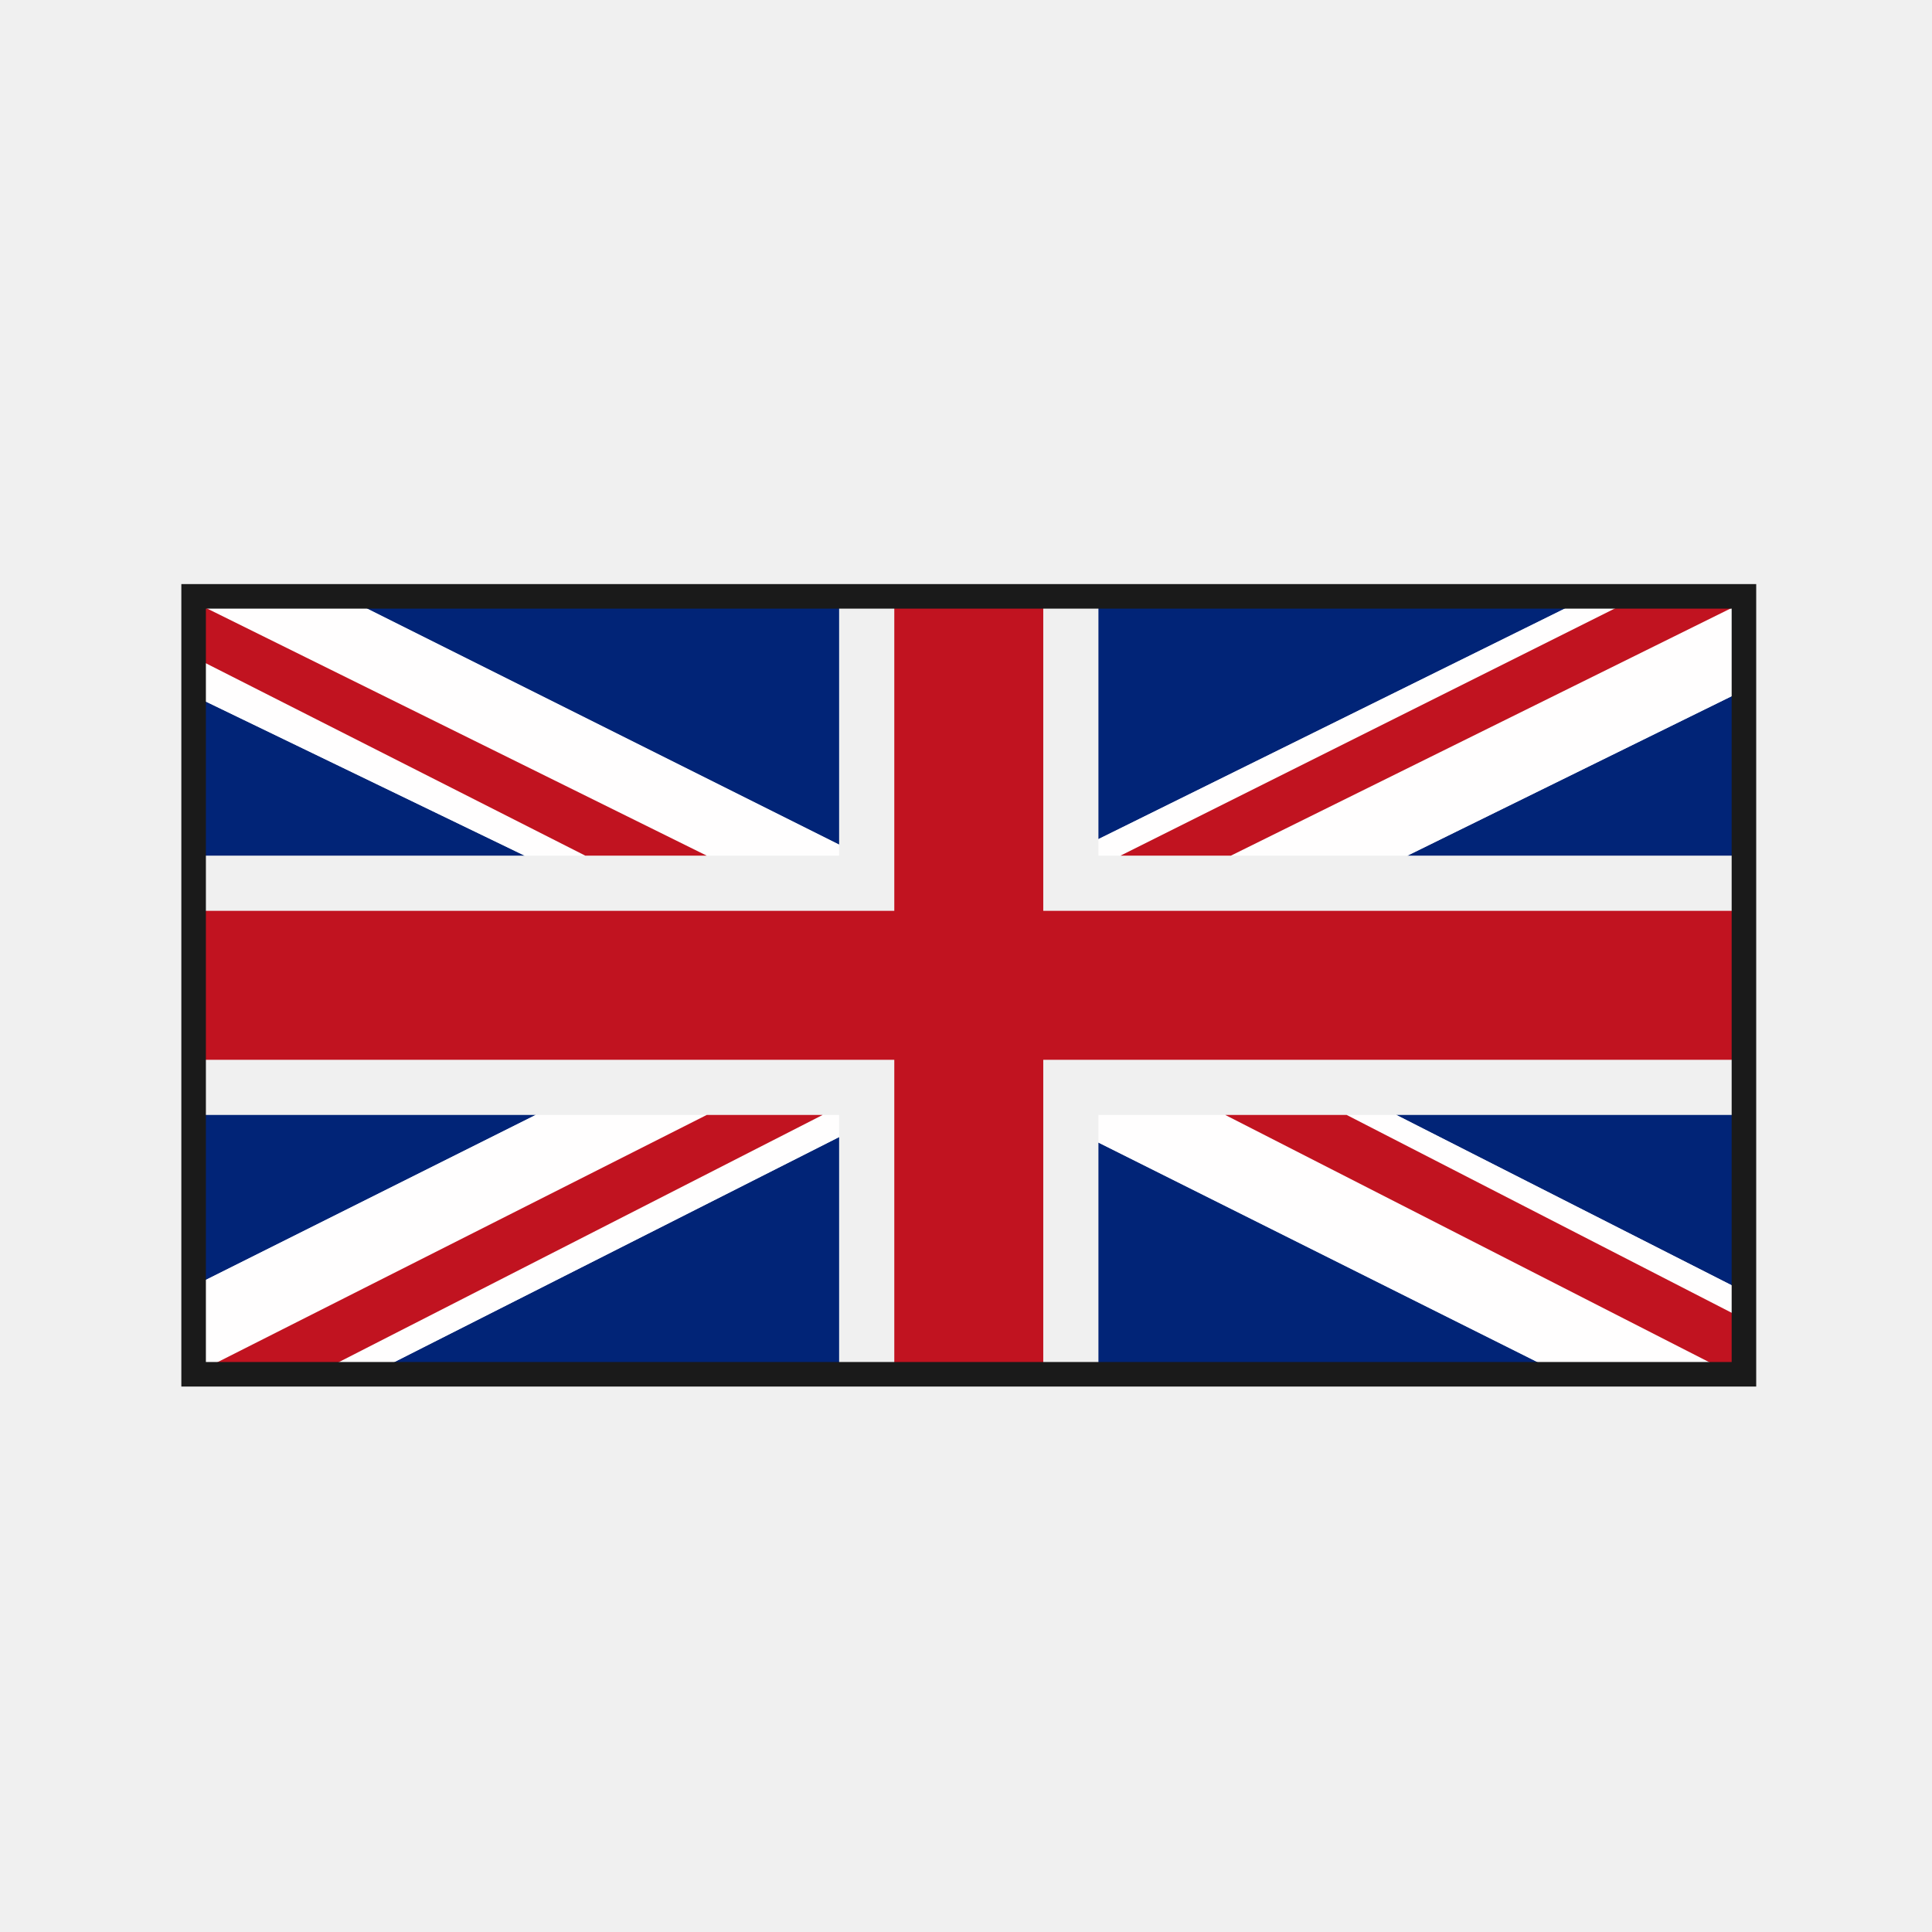
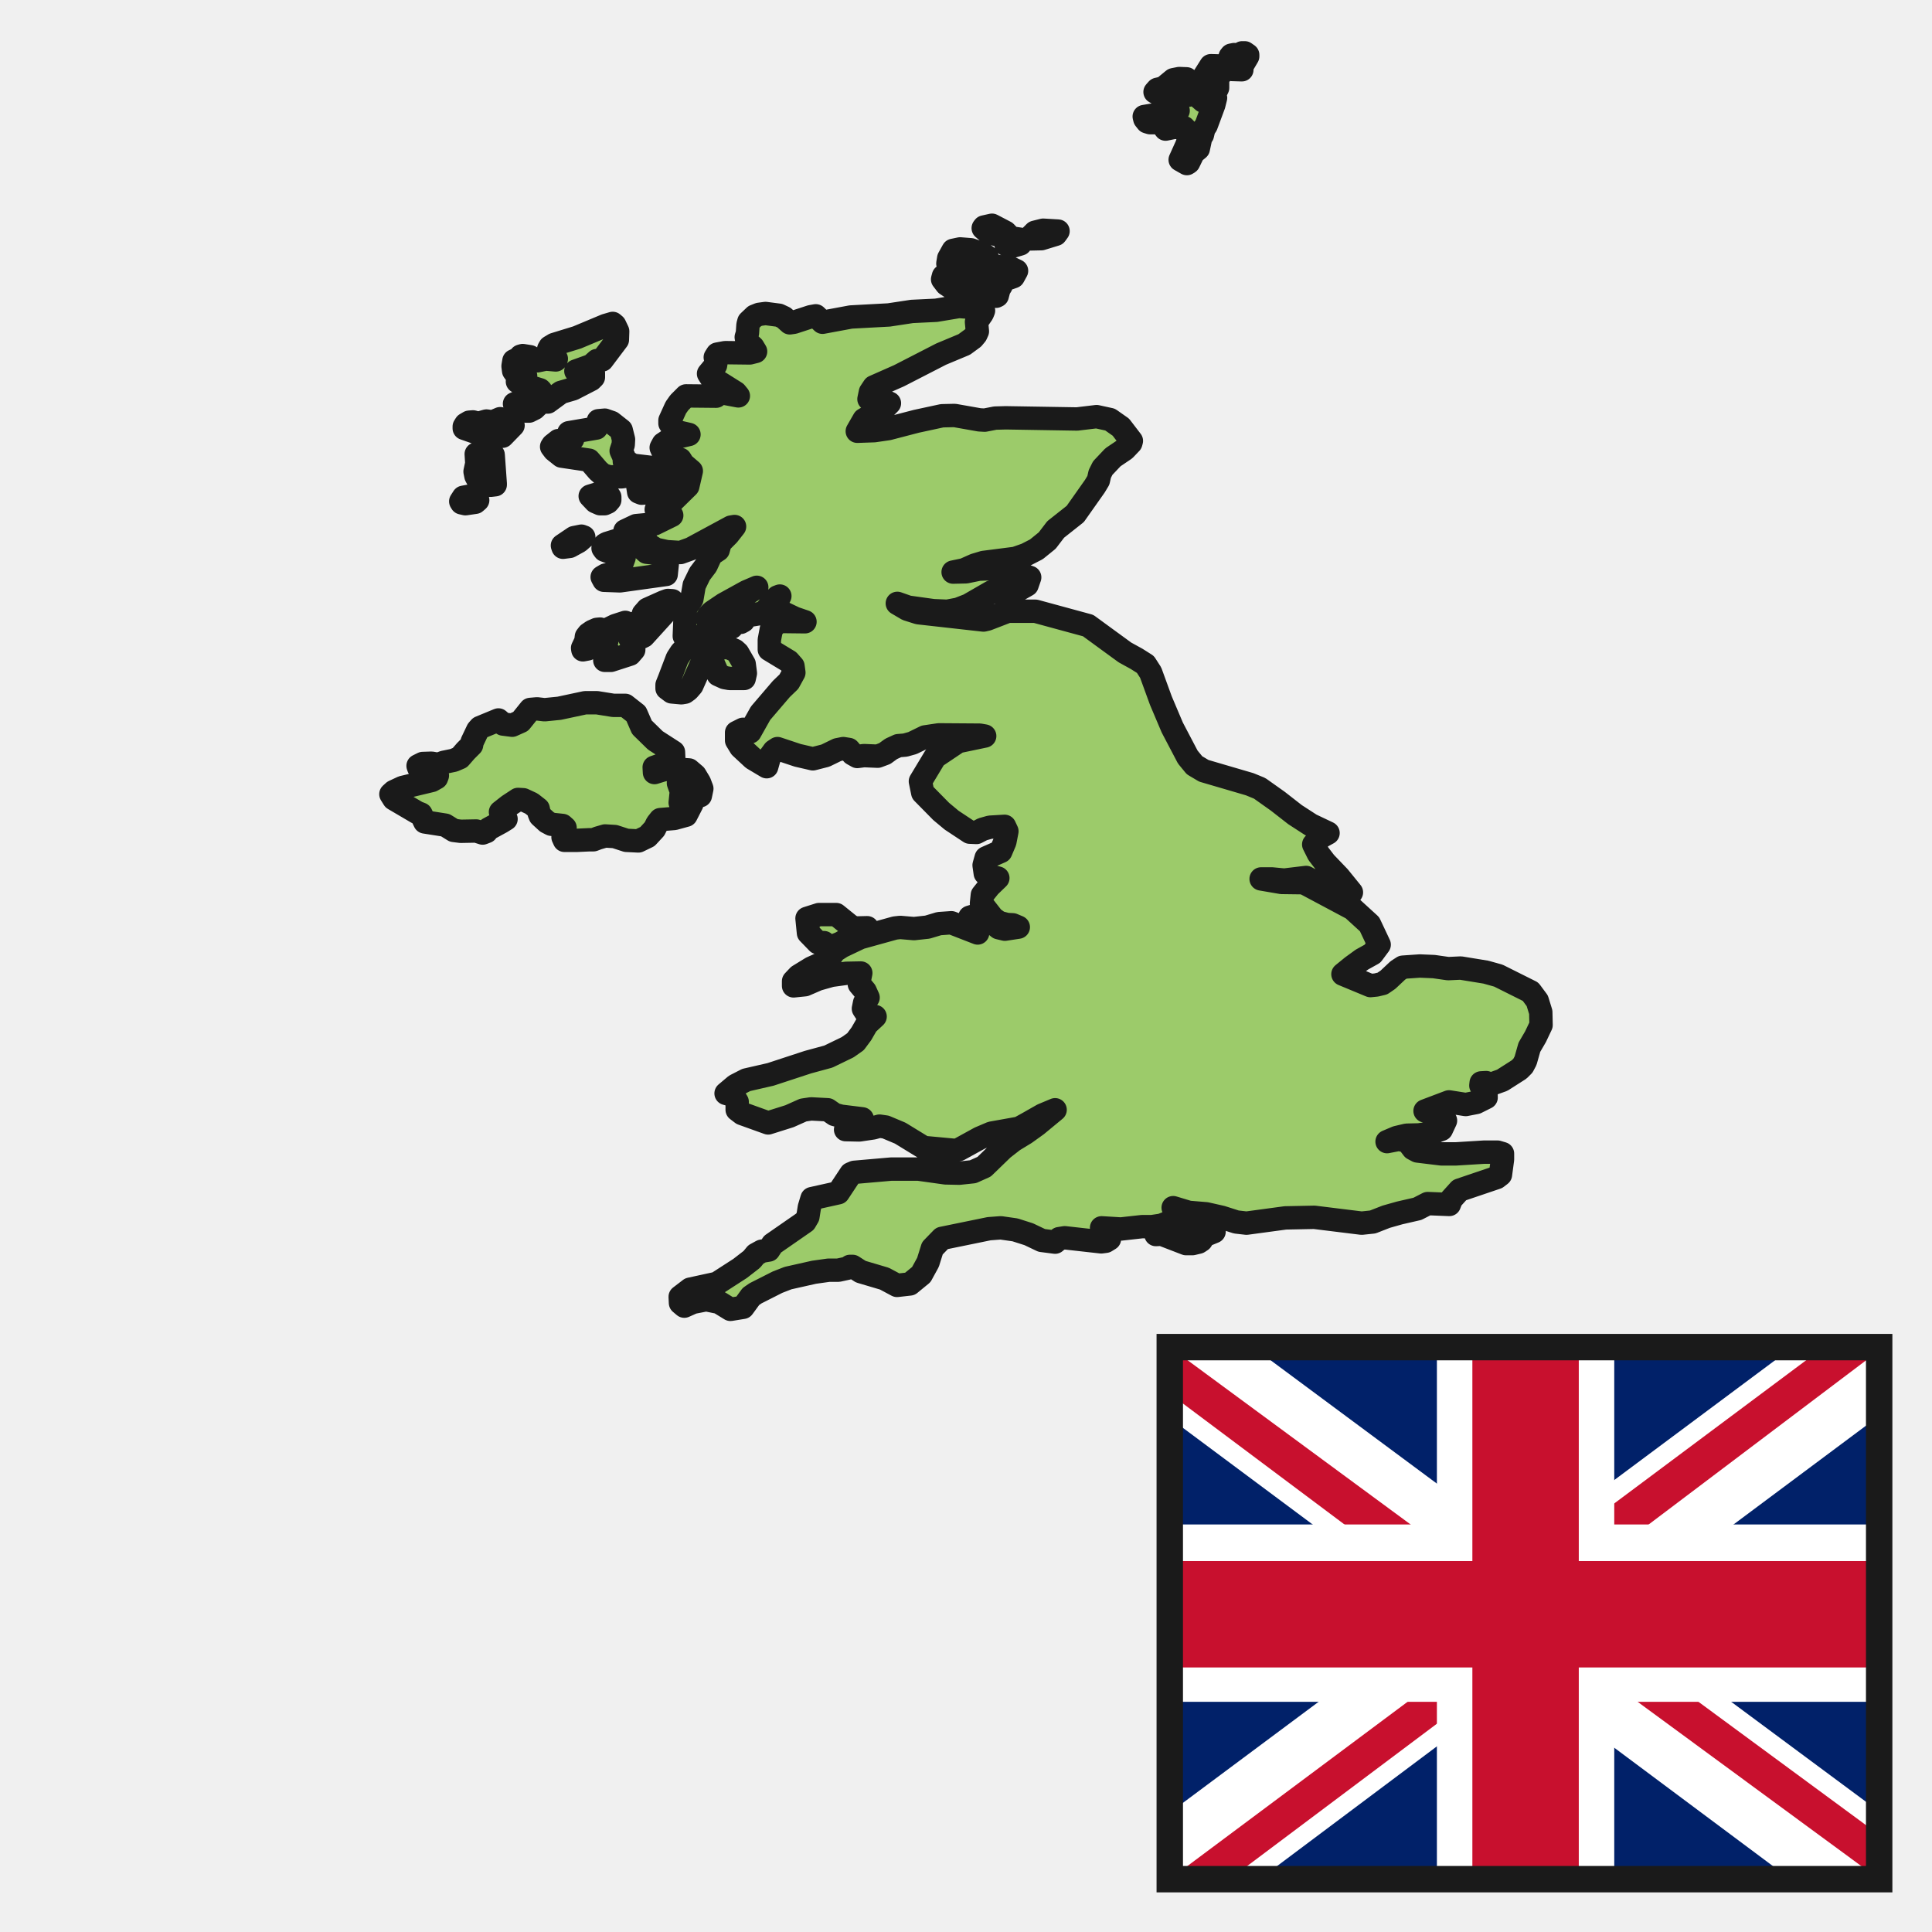
- <svg xmlns="http://www.w3.org/2000/svg" viewBox="0 0 512 512" data-copyright="© 2026 Sensory App House">
-   <g data-fit="1" transform="translate(44.00 80.55) scale(1.4621)">
-     <g data-mdcr="group" class="mdcr-region" data-mdcr-tag="MDCR-Vh" data-mdcr-value="(c) Sensory Software Ltd and Claro Software Ltd">
-       <polygon points="286,100 286,70 225,100 286,100" fill="#012477" stroke="none" stroke-width="0.00" fill-rule="evenodd" />
-       <polygon points="256,54 169,54 169,97 256,54" fill="#012477" stroke="none" stroke-width="0.00" fill-rule="evenodd" />
-       <polygon points="286,110 159,110 159,53 132,53 132,110 5,110 5,137 132,137 132,193 159,193 159,137 286,137 286,110" fill="#c11320" stroke="none" stroke-width="0.00" fill-rule="evenodd" />
-       <polygon points="37,194 122,194 122,151 37,194" fill="#012477" stroke="none" stroke-width="0.00" fill-rule="evenodd" />
-       <polygon points="223,147 286,179 286,147 223,147" fill="#012477" stroke="none" stroke-width="0.00" fill-rule="evenodd" />
-       <polygon points="169,194 253,194 169,152 169,194" fill="#012477" stroke="none" stroke-width="0.00" fill-rule="evenodd" />
-       <polygon points="5,147 5,178 67,147 5,147" fill="#012477" stroke="none" stroke-width="0.00" fill-rule="evenodd" />
-       <polygon points="5,71 5,100 65,100 5,71" fill="#012477" stroke="none" stroke-width="0.00" fill-rule="evenodd" />
-       <polygon points="122,54 34,54 122,98 122,54" fill="#012477" stroke="none" stroke-width="0.00" fill-rule="evenodd" />
-       <polygon points="5,178 5,194 5,194 98,147 67,147 5,178" fill="#fffefe" stroke="none" stroke-width="0.00" fill-rule="evenodd" />
-       <polygon points="193,100 225,100 286,70 286,54 193,100" fill="#fffefe" stroke="none" stroke-width="0.00" fill-rule="evenodd" />
-       <polygon points="27,194 37,194 122,151 122,147 119,147 27,194" fill="#fffefe" stroke="none" stroke-width="0.00" fill-rule="evenodd" />
-       <polygon points="98,147 5,194 27,194 119,147 98,147" fill="#c11320" stroke="none" stroke-width="0.00" fill-rule="evenodd" />
-       <polygon points="256,54 169,97 169,100 173,100 265,54 256,54" fill="#fffefe" stroke="none" stroke-width="0.00" fill-rule="evenodd" />
-       <polygon points="265,54 173,100 193,100 286,54 286,54 265,54" fill="#c11320" stroke="none" stroke-width="0.00" fill-rule="evenodd" />
-       <polygon points="192,147 169,147 169,152 253,194 284,194 192,147" fill="#fffefe" stroke="none" stroke-width="0.00" fill-rule="evenodd" />
-       <polygon points="122,98 34,54 5,54 5,54 98,100 122,100 122,98" fill="#fffefe" stroke="none" stroke-width="0.00" fill-rule="evenodd" />
-       <polygon points="286,179 223,147 214,147 286,184 286,179" fill="#fffefe" stroke="none" stroke-width="0.00" fill-rule="evenodd" />
-       <polygon points="214,147 192,147 284,194 286,194 286,184 214,147" fill="#c11320" stroke="none" stroke-width="0.00" fill-rule="evenodd" />
-       <polygon points="5,71 65,100 76,100 5,64 5,71" fill="#fffefe" stroke="none" stroke-width="0.00" fill-rule="evenodd" />
-       <polygon points="5,54 5,64 76,100 98,100 5,54" fill="#c11320" stroke="none" stroke-width="0.00" fill-rule="evenodd" />
-       <polygon points="286,194 5,194 5,53 286,53 286,194" fill="none" stroke="#1a1a1a" stroke-width="4.45" fill-rule="evenodd" />
-     </g>
+ <svg xmlns="http://www.w3.org/2000/svg" viewBox="0 0 512 512">
+   <g transform="translate(57.75 -17.75) scale(0.7744)">
+     <path d="M 277.1 407.4 L 274.2 409.0 L 264.7 410.7 L 260.7 412.4 L 253.6 416.3 L 252.3 416.6 L 241.5 415.6 L 233.5 410.7 L 228.5 408.6 L 226.4 408.3 L 224.2 408.9 L 219.5 409.6 L 214.8 409.5 L 217.2 407.2 L 220.5 405.8 L 213.2 404.9 L 211.0 404.3 L 208.7 402.7 L 203.0 402.4 L 200.3 402.8 L 195.6 404.9 L 188.3 407.2 L 179.4 404.0 L 177.7 402.7 L 177.7 400.0 L 176.4 397.8 L 173.9 397.1 L 177.1 394.4 L 180.8 392.5 L 189.1 390.6 L 201.9 386.4 L 208.9 384.5 L 215.5 381.3 L 218.2 379.4 L 220.2 376.7 L 222.1 373.4 L 224.9 370.8 L 222.2 370.1 L 220.9 368.1 L 221.3 366.1 L 222.5 364.3 L 221.5 362.1 L 219.5 359.7 L 219.6 357.9 L 220.0 355.9 L 215.0 356.0 L 209.9 356.7 L 205.3 358.0 L 200.9 359.9 L 197.0 360.3 L 197.0 358.7 L 198.7 356.9 L 203.1 354.2 L 208.0 352.0 L 209.7 350.3 L 211.0 348.4 L 213.5 346.8 L 219.8 343.8 L 231.7 340.5 L 233.5 340.3 L 238.2 340.7 L 242.8 340.2 L 246.8 339.0 L 251.0 338.7 L 260.0 342.2 L 257.3 336.8 L 261.3 335.6 L 267.2 340.4 L 269.3 340.9 L 273.9 340.2 L 272.0 339.4 L 270.0 339.3 L 267.3 338.6 L 265.2 337.1 L 261.3 332.1 L 261.6 329.2 L 264.0 326.2 L 266.9 323.4 L 264.6 322.8 L 262.6 321.8 L 262.2 319.0 L 262.9 316.5 L 267.9 314.3 L 269.3 311.0 L 270.0 307.4 L 269.2 305.7 L 264.2 306.0 L 261.7 306.7 L 259.6 307.8 L 257.3 307.7 L 251.1 303.6 L 247.5 300.6 L 241.2 294.2 L 240.4 290.3 L 245.4 282.0 L 253.3 276.7 L 262.4 274.8 L 260.7 274.5 L 246.7 274.4 L 242.0 275.1 L 237.7 277.2 L 235.2 277.9 L 232.8 278.1 L 230.4 279.2 L 228.2 280.8 L 225.8 281.7 L 221.1 281.5 L 218.8 281.8 L 217.2 280.9 L 215.9 279.4 L 214.0 279.1 L 212.0 279.5 L 207.9 281.5 L 203.6 282.6 L 198.4 281.4 L 191.5 279.1 L 190.3 279.9 L 188.7 282.1 L 187.8 285.3 L 183.1 282.5 L 178.9 278.6 L 177.5 276.3 L 177.5 273.6 L 179.7 272.5 L 182.1 273.4 L 185.7 267.0 L 192.8 258.7 L 195.4 256.2 L 197.1 253.1 L 196.8 250.9 L 195.3 249.2 L 188.7 245.2 L 188.7 241.9 L 189.4 238.2 L 191.3 236.0 L 192.0 235.6 L 200.9 235.7 L 197.4 234.5 L 190.5 231.2 L 190.7 230.0 L 192.3 226.9 L 191.5 227.2 L 190.1 228.6 L 187.3 232.1 L 185.5 232.9 L 180.7 233.7 L 179.8 235.4 L 178.9 235.9 L 176.5 236.0 L 175.8 237.6 L 175.2 237.7 L 174.5 236.0 L 174.5 233.2 L 175.5 230.5 L 177.4 228.5 L 184.4 223.9 L 180.9 225.4 L 173.1 229.7 L 169.1 232.4 L 168.1 233.4 L 167.6 234.2 L 167.6 235.1 L 169.5 240.1 L 168.9 242.4 L 162.2 257.5 L 160.9 259.0 L 159.8 259.8 L 158.6 260.0 L 155.3 259.7 L 153.7 258.5 L 153.7 257.3 L 154.5 255.3 L 157.2 248.2 L 158.5 246.2 L 160.3 244.3 L 164.2 241.0 L 164.2 240.8 L 161.5 241.5 L 160.3 241.3 L 159.6 240.6 L 160.0 231.0 L 162.2 227.9 L 163.0 223.2 L 164.9 219.3 L 167.1 216.4 L 168.8 212.7 L 171.2 211.1 L 171.9 208.6 L 174.6 205.9 L 176.8 203.1 L 175.6 203.3 L 161.9 210.7 L 158.3 212.0 L 153.6 211.7 L 149.9 210.9 L 147.0 209.1 L 145.7 205.8 L 142.3 205.7 L 139.3 205.1 L 139.3 204.6 L 143.1 202.8 L 149.4 202.2 L 155.3 199.3 L 150.0 197.3 L 150.4 196.6 L 155.0 195.0 L 160.8 189.3 L 162.0 184.1 L 159.2 181.7 L 158.2 180.1 L 152.7 178.3 L 151.7 176.1 L 152.4 174.8 L 154.2 173.6 L 156.9 172.6 L 161.2 171.6 L 157.3 170.7 L 155.9 169.5 L 154.7 167.8 L 154.7 166.8 L 156.7 162.4 L 157.9 160.7 L 160.2 158.4 L 170.5 158.5 L 171.6 157.5 L 172.8 157.4 L 178.1 158.4 L 177.2 157.3 L 168.6 151.9 L 167.9 150.8 L 170.3 147.9 L 170.5 146.6 L 170.2 145.2 L 170.9 144.1 L 173.6 143.6 L 182.0 143.7 L 184.0 143.2 L 183.1 141.7 L 181.1 139.9 L 180.8 138.3 L 181.2 137.0 L 181.4 134.1 L 181.7 133.0 L 183.7 131.1 L 185.2 130.5 L 187.4 130.2 L 192.0 130.8 L 193.7 131.6 L 195.7 133.4 L 197.1 133.2 L 202.9 131.3 L 204.6 131.0 L 206.9 133.2 L 216.6 131.4 L 229.6 130.7 L 237.5 129.5 L 245.8 129.1 L 253.6 127.8 L 261.7 128.4 L 262.0 129.2 L 261.6 130.2 L 259.6 133.1 L 259.9 136.3 L 259.4 137.4 L 258.4 138.6 L 255.4 140.8 L 247.5 144.1 L 233.1 151.5 L 224.5 155.3 L 223.3 157.1 L 222.8 159.5 L 227.8 160.0 L 229.8 160.9 L 228.6 162.1 L 221.1 166.5 L 218.8 170.5 L 224.6 170.3 L 229.4 169.6 L 239.0 167.1 L 247.8 165.2 L 252.1 165.1 L 260.6 166.6 L 262.4 166.7 L 266.0 166.0 L 269.6 165.9 L 294.0 166.3 L 300.7 165.5 L 305.3 166.5 L 309.0 169.1 L 312.6 173.8 L 312.4 174.5 L 310.3 176.7 L 306.3 179.4 L 302.8 183.1 L 301.8 185.1 L 301.3 187.3 L 300.1 189.3 L 293.4 198.8 L 286.7 204.1 L 283.8 207.9 L 280.1 210.9 L 276.6 212.7 L 272.9 214.0 L 262.0 215.4 L 259.0 216.3 L 255.4 217.9 L 251.6 218.7 L 256.0 218.6 L 260.4 217.7 L 268.5 217.4 L 277.8 220.5 L 276.9 223.1 L 273.2 225.2 L 264.7 225.5 L 256.9 230.0 L 253.3 231.4 L 249.6 232.1 L 244.8 231.9 L 236.2 230.7 L 232.5 229.4 L 235.9 231.4 L 239.7 232.6 L 262.0 235.1 L 263.3 234.8 L 270.3 232.1 L 279.8 232.1 L 297.8 237.0 L 303.0 240.8 L 310.4 246.2 L 314.4 248.4 L 317.4 250.3 L 319.2 253.1 L 322.7 262.7 L 326.6 271.9 L 331.9 282.0 L 334.2 284.8 L 337.4 286.7 L 353.1 291.3 L 356.5 292.7 L 362.7 297.1 L 368.6 301.7 L 374.0 305.2 L 379.9 308.0 L 377.0 309.6 L 375.0 311.9 L 376.6 315.1 L 378.9 318.1 L 383.6 323.0 L 387.9 328.3 L 386.3 327.5 L 384.8 327.1 L 382.5 327.2 L 380.3 327.0 L 376.3 325.3 L 372.4 323.2 L 364.9 324.1 L 360.7 323.7 L 357.0 323.7 L 364.0 324.9 L 371.6 325.0 L 388.3 333.9 L 394.1 339.2 L 397.4 346.2 L 395.1 349.3 L 391.5 351.3 L 388.2 353.7 L 385.0 356.3 L 394.4 360.2 L 396.4 360.0 L 398.5 359.5 L 400.4 358.2 L 403.8 355.0 L 405.5 353.9 L 411.3 353.5 L 416.1 353.7 L 421.0 354.4 L 425.3 354.2 L 433.9 355.6 L 438.2 356.8 L 449.2 362.3 L 451.5 365.4 L 452.7 369.3 L 452.8 373.7 L 450.9 377.7 L 448.8 381.3 L 447.5 385.9 L 446.6 387.6 L 445.3 388.9 L 439.5 392.6 L 435.6 394.0 L 434.0 393.4 L 432.3 393.5 L 432.2 394.4 L 433.9 396.2 L 434.0 398.5 L 430.6 400.2 L 427.0 400.9 L 421.3 400.0 L 413.1 403.1 L 419.0 404.7 L 420.1 406.4 L 418.7 409.4 L 415.1 410.7 L 411.0 411.3 L 406.8 411.4 L 403.4 412.2 L 400.1 413.6 L 404.2 412.8 L 407.1 413.5 L 409.0 416.0 L 410.5 416.8 L 418.7 417.8 L 423.6 417.8 L 433.3 417.2 L 437.9 417.2 L 439.6 417.7 L 439.6 419.7 L 438.9 424.9 L 437.6 425.9 L 424.9 430.2 L 422.1 433.3 L 421.4 435.1 L 414.0 434.8 L 410.5 436.6 L 404.4 438.0 L 399.8 439.3 L 395.2 441.1 L 391.4 441.5 L 375.2 439.5 L 365.3 439.7 L 352.0 441.5 L 348.5 441.1 L 343.5 439.5 L 338.2 438.3 L 332.2 437.8 L 326.9 436.2 L 330.2 439.3 L 322.9 442.2 L 319.6 442.7 L 316.2 442.7 L 309.0 443.5 L 302.4 443.1 L 303.4 445.1 L 305.1 446.9 L 303.8 447.7 L 302.3 447.9 L 289.8 446.5 L 287.9 446.8 L 286.5 448.0 L 281.9 447.4 L 277.5 445.3 L 272.8 443.8 L 267.9 443.1 L 263.9 443.4 L 247.8 446.7 L 244.5 450.1 L 243.0 454.9 L 240.7 459.1 L 236.8 462.3 L 232.4 462.8 L 228.1 460.5 L 220.0 458.1 L 217.2 456.3 L 216.3 456.3 L 215.5 456.9 L 212.3 457.6 L 209.0 457.6 L 204.0 458.3 L 195.1 460.3 L 191.5 461.7 L 184.0 465.5 L 182.4 466.6 L 179.7 470.3 L 175.4 471.0 L 171.5 468.6 L 167.1 467.7 L 162.5 468.6 L 159.6 469.9 L 158.3 468.8 L 158.2 466.7 L 161.6 464.1 L 170.8 462.1 L 178.7 457.0 L 182.7 453.9 L 184.1 452.2 L 186.1 451.1 L 188.5 450.7 L 189.8 448.7 L 200.9 441.0 L 201.9 439.3 L 202.4 436.1 L 203.3 433.1 L 212.3 431.1 L 216.6 424.6 L 217.8 424.1 L 230.4 423.0 L 239.7 423.0 L 249.0 424.3 L 253.7 424.4 L 258.4 423.9 L 262.2 422.2 L 268.6 416.0 L 272.2 413.2 L 276.3 410.7 L 280.2 407.9 L 286.5 402.7 L 282.2 404.5 L 277.1 407.4 Z M 135.8 309.2 L 132.5 309.0 L 130.1 309.7 L 128.5 310.3 L 127.1 310.3 L 122.8 310.5 L 118.6 310.5 L 118.1 309.4 L 118.8 306.2 L 117.9 305.4 L 114.1 305.0 L 112.6 304.2 L 110.3 302.1 L 109.9 301.1 L 109.6 299.7 L 107.3 297.9 L 104.5 296.6 L 102.7 296.5 L 99.5 298.6 L 96.7 300.8 L 97.7 301.8 L 98.6 303.2 L 97.0 304.2 L 92.6 306.6 L 91.9 307.5 L 90.6 308.0 L 88.4 307.3 L 83.1 307.4 L 80.7 307.1 L 77.8 305.3 L 70.8 304.2 L 69.5 301.5 L 68.2 301.0 L 60.2 296.3 L 59.2 294.7 L 60.2 293.8 L 63.2 292.4 L 73.2 290.0 L 74.8 289.1 L 75.1 288.3 L 72.1 287.3 L 69.5 286.3 L 68.7 285.6 L 68.5 285.0 L 70.1 284.2 L 73.1 284.1 L 75.4 284.5 L 77.3 283.8 L 80.7 283.1 L 82.8 282.2 L 84.8 279.9 L 86.8 277.9 L 87.0 276.8 L 88.9 272.8 L 89.7 271.9 L 96.0 269.3 L 97.6 270.7 L 100.7 271.1 L 103.6 269.8 L 106.9 265.7 L 109.2 265.5 L 111.8 265.8 L 116.8 265.3 L 125.7 263.4 L 129.7 263.4 L 135.3 264.3 L 139.4 264.3 L 143.1 267.2 L 145.1 271.8 L 149.7 276.3 L 155.9 280.3 L 156.0 282.6 L 153.9 283.9 L 149.3 285.5 L 149.4 287.3 L 152.3 286.4 L 154.9 286.0 L 161.2 286.4 L 163.3 288.2 L 164.8 290.7 L 165.6 292.8 L 165.1 295.2 L 163.5 294.4 L 161.8 292.4 L 159.9 291.4 L 157.6 290.9 L 158.6 293.7 L 158.2 297.6 L 159.2 298.0 L 162.2 298.0 L 160.2 301.9 L 156.2 303.0 L 151.4 303.4 L 150.3 304.8 L 149.4 306.6 L 147.0 309.2 L 143.9 310.7 L 139.8 310.5 L 135.8 309.2 Z M 136.7 139.2 L 131.5 146.1 L 129.7 146.3 L 127.8 148.0 L 122.5 149.9 L 127.2 149.9 L 128.5 150.6 L 128.5 152.0 L 127.7 152.8 L 121.5 156.0 L 117.4 157.2 L 112.9 160.5 L 110.6 160.5 L 108.3 162.7 L 106.5 163.6 L 105.5 163.6 L 104.2 163.1 L 101.5 161.1 L 106.5 159.0 L 107.0 157.9 L 110.5 156.6 L 110.2 156.3 L 104.6 154.6 L 102.5 153.5 L 102.7 152.9 L 105.3 151.6 L 104.0 151.5 L 103.2 150.8 L 101.7 150.5 L 101.2 149.8 L 101.0 148.2 L 101.3 146.4 L 103.0 145.6 L 103.6 144.8 L 104.3 144.6 L 106.8 145.0 L 109.3 146.4 L 112.2 145.8 L 115.6 146.1 L 115.8 145.7 L 113.2 142.4 L 113.6 141.7 L 115.1 140.8 L 122.9 138.4 L 132.7 134.3 L 135.1 133.6 L 135.8 134.2 L 136.8 136.3 L 136.7 139.2 Z M 138.8 173.3 L 138.7 175.1 L 138.0 177.2 L 139.0 179.4 L 139.1 180.9 L 140.8 181.4 L 141.8 182.1 L 149.3 183.0 L 156.3 182.7 L 157.6 183.4 L 157.7 184.4 L 156.6 185.5 L 152.7 187.6 L 148.0 190.9 L 146.6 191.6 L 145.0 191.7 L 144.0 191.3 L 143.1 185.4 L 138.1 186.1 L 134.0 186.1 L 131.7 185.4 L 130.1 184.0 L 127.0 180.4 L 117.6 179.0 L 115.1 177.0 L 114.2 175.8 L 114.6 175.2 L 116.5 173.7 L 118.9 174.2 L 120.5 173.9 L 121.4 173.2 L 121.4 172.7 L 120.1 171.4 L 120.1 171.0 L 129.5 169.4 L 130.2 166.9 L 132.4 166.7 L 134.7 167.5 L 138.0 170.1 L 138.8 173.3 Z M 331.2 52.7 L 332.1 55.5 L 334.1 54.8 L 337.2 57.5 L 338.8 57.5 L 341.4 56.4 L 340.8 58.8 L 338.2 65.8 L 337.4 67.0 L 336.9 69.1 L 336.4 69.6 L 335.5 73.8 L 333.8 75.2 L 332.2 78.5 L 331.6 78.9 L 329.3 77.6 L 331.6 72.5 L 332.5 69.5 L 331.9 68.0 L 330.6 66.6 L 327.2 66.5 L 324.3 67.1 L 323.7 66.3 L 323.6 65.2 L 322.9 64.9 L 319.0 64.9 L 318.0 64.6 L 317.2 63.6 L 317.0 62.8 L 320.6 62.2 L 323.7 62.4 L 328.6 60.8 L 325.6 55.4 L 321.6 54.9 L 320.7 54.4 L 321.5 53.5 L 323.6 53.0 L 327.0 50.2 L 329.0 49.8 L 331.5 49.9 L 331.2 52.7 Z M 153.4 219.5 L 137.6 221.7 L 132.1 221.5 L 131.5 220.4 L 132.7 219.7 L 137.1 219.0 L 139.0 213.7 L 132.3 211.2 L 131.8 210.5 L 132.4 209.3 L 133.1 208.9 L 137.3 207.6 L 139.0 207.3 L 140.4 207.5 L 143.4 208.9 L 146.7 211.9 L 151.0 212.4 L 154.0 213.7 L 153.4 219.5 Z M 216.3 339.7 L 217.9 340.5 L 222.2 340.4 L 220.8 342.0 L 216.2 343.9 L 213.0 345.7 L 209.3 347.2 L 207.4 345.5 L 205.3 345.5 L 202.1 342.2 L 201.6 337.2 L 205.7 335.9 L 211.6 335.9 L 216.3 339.7 Z M 139.4 235.9 L 140.8 241.0 L 142.3 244.2 L 142.3 245.3 L 141.0 246.8 L 134.5 248.9 L 132.4 248.9 L 132.4 248.4 L 133.8 246.3 L 132.5 244.0 L 133.1 242.2 L 132.5 241.9 L 131.2 242.2 L 126.5 245.0 L 124.9 245.3 L 124.8 244.7 L 125.9 242.4 L 126.1 240.8 L 126.8 239.9 L 128.1 239.0 L 129.7 238.3 L 130.8 238.2 L 132.1 238.9 L 136.0 237.0 L 139.4 235.9 Z M 261.6 112.7 L 261.2 113.6 L 264.2 113.6 L 268.5 114.4 L 271.2 114.6 L 273.3 115.6 L 272.2 117.6 L 270.8 118.1 L 269.3 118.2 L 264.2 116.2 L 257.3 117.1 L 255.9 116.8 L 255.0 116.3 L 254.7 115.6 L 254.7 114.2 L 254.3 113.8 L 251.8 115.1 L 250.7 115.0 L 250.1 114.4 L 249.8 113.1 L 250.1 111.3 L 251.6 108.6 L 254.0 108.1 L 257.7 108.4 L 261.9 109.9 L 263.2 110.8 L 263.2 111.5 L 261.6 112.7 Z M 180.1 255.1 L 175.1 255.1 L 173.4 254.8 L 171.2 253.8 L 168.8 248.4 L 169.6 246.4 L 170.6 245.5 L 171.6 244.8 L 174.4 244.4 L 176.9 245.5 L 177.9 246.4 L 180.1 250.2 L 180.5 253.3 L 180.1 255.1 Z M 340.9 444.4 L 337.5 445.8 L 336.5 447.4 L 335.6 448.0 L 333.5 448.5 L 331.3 448.5 L 323.0 445.3 L 321.0 445.4 L 322.9 443.9 L 328.2 442.7 L 331.1 441.1 L 337.8 442.7 L 340.9 444.4 Z M 145.7 240.6 L 144.9 241.0 L 142.9 240.9 L 142.1 240.2 L 141.7 239.3 L 141.7 237.5 L 142.9 236.1 L 148.0 234.2 L 145.7 233.5 L 145.6 233.0 L 147.0 231.4 L 152.6 228.9 L 154.0 228.4 L 155.5 228.5 L 152.6 233.0 L 145.7 240.6 Z M 96.6 166.2 L 101.0 168.5 L 97.4 172.2 L 92.0 172.2 L 84.3 169.5 L 84.3 168.9 L 84.8 168.1 L 86.0 167.4 L 87.3 167.3 L 89.1 167.8 L 91.9 167.0 L 94.0 167.3 L 96.6 166.2 Z M 94.9 188.8 L 93.2 189.0 L 91.0 188.8 L 89.6 188.2 L 88.3 185.8 L 88.0 184.3 L 88.6 181.5 L 88.4 178.3 L 93.0 178.1 L 94.2 178.6 L 94.9 188.4 L 94.9 188.8 Z M 341.8 53.6 L 340.8 54.1 L 336.9 50.0 L 339.8 45.4 L 343.2 45.5 L 343.8 46.8 L 343.5 47.9 L 341.7 48.0 L 341.5 48.4 L 342.1 50.5 L 342.1 53.0 L 341.8 53.6 Z M 274.6 106.4 L 271.2 107.4 L 269.7 106.6 L 269.5 104.0 L 265.3 102.9 L 263.3 102.2 L 261.9 101.0 L 262.2 100.6 L 264.9 100.0 L 269.5 102.4 L 271.3 104.3 L 274.6 104.8 L 275.0 105.1 L 274.6 106.4 Z M 257.3 122.0 L 255.0 122.5 L 252.8 122.5 L 249.3 120.2 L 248.0 118.5 L 248.3 117.4 L 249.7 117.1 L 253.1 117.6 L 254.9 119.6 L 255.0 120.8 L 255.4 121.3 L 257.6 121.8 L 257.3 122.0 Z M 352.4 41.7 L 352.4 42.2 L 350.4 45.6 L 350.4 46.8 L 347.1 46.7 L 346.5 46.3 L 345.9 44.4 L 346.4 42.3 L 346.8 41.8 L 347.8 41.6 L 348.8 42.0 L 350.5 41.0 L 351.4 41.0 L 352.4 41.7 Z M 281.8 104.6 L 277.3 104.7 L 279.6 102.4 L 282.4 101.7 L 287.5 102.0 L 286.7 103.1 L 281.8 104.6 Z M 133.4 194.8 L 132.3 195.3 L 130.8 195.3 L 129.2 194.6 L 127.4 192.7 L 131.7 191.4 L 133.5 192.1 L 134.1 193.0 L 134.1 194.0 L 133.4 194.8 Z M 266.7 124.1 L 266.3 124.3 L 264.9 123.5 L 262.4 120.9 L 266.3 120.4 L 268.0 120.7 L 267.3 121.8 L 266.7 124.1 Z M 120.4 209.9 L 118.1 210.2 L 117.9 209.6 L 121.9 206.9 L 124.4 206.4 L 125.2 206.7 L 123.5 208.2 L 120.4 209.9 Z M 88.1 194.8 L 84.7 195.3 L 83.4 195.0 L 83.1 194.5 L 84.0 193.1 L 86.7 192.6 L 88.6 193.4 L 88.9 194.1 L 88.1 194.8 Z" fill="#9ccb6a" stroke="#1a1a1a" stroke-width="8" stroke-linejoin="round" fill-rule="evenodd" />
  </g>
+   <rect x="310" y="357" width="188" height="141" fill="#ffffff" />
+   <g transform="translate(310 357) scale(0.29375)">
+     <path fill="#012169" d="M0 0h640v480H0z" />
+     <path fill="#FFF" d="m75 0 244 181L562 0h78v62L400 241l240 178v61h-80L320 301 81 480H0v-60l239-178L0 64V0z" />
+     <path fill="#C8102E" d="m424 281 216 159v40L369 281zm-184 20 6 35L54 480H0zM640 0v3L391 191l2-44L590 0zM0 0l239 176h-60L0 42z" />
+     <path fill="#FFF" d="M241 0v480h160V0zM0 160v160h640V160z" />
+     <path fill="#C8102E" d="M0 193v96h640v-96zM273 0v480h96V0z" />
+     <rect x="1" y="1" width="638" height="478" fill="none" stroke="#000000" stroke-width="2" />
+   </g>
+   <rect x="310" y="357" width="188" height="141" fill="none" stroke="#1a1a1a" stroke-width="7" />
</svg>
